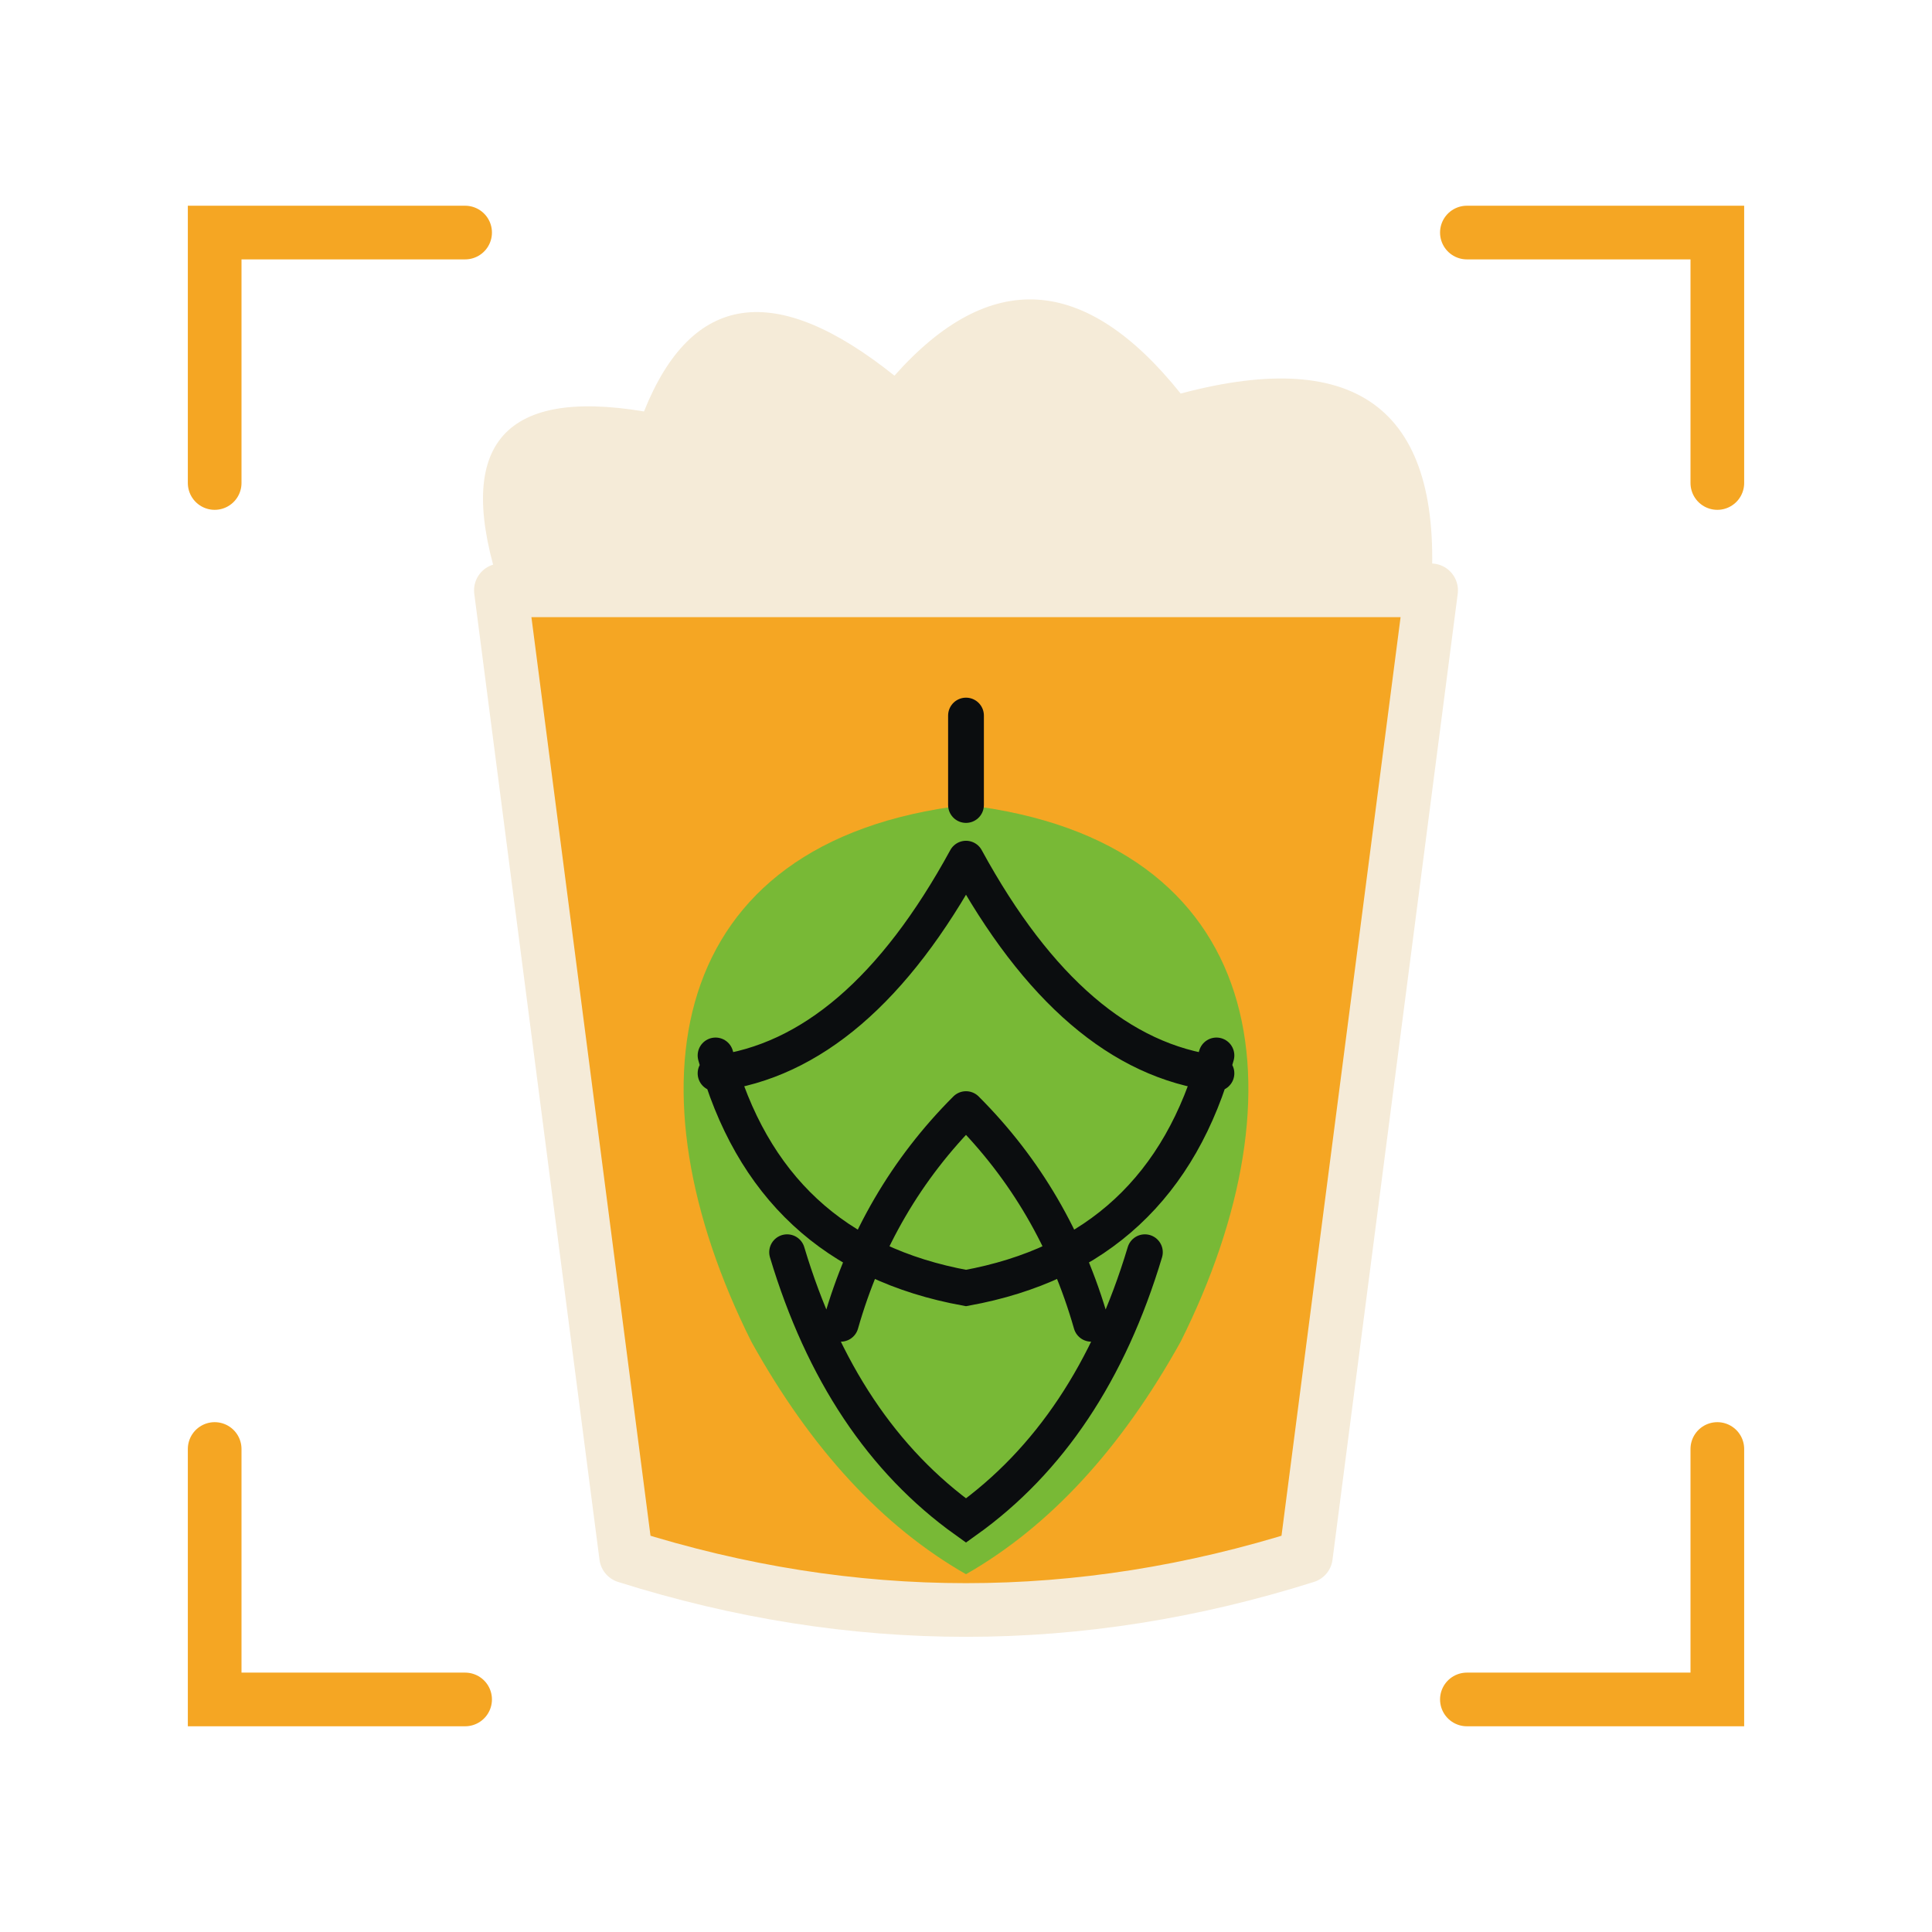
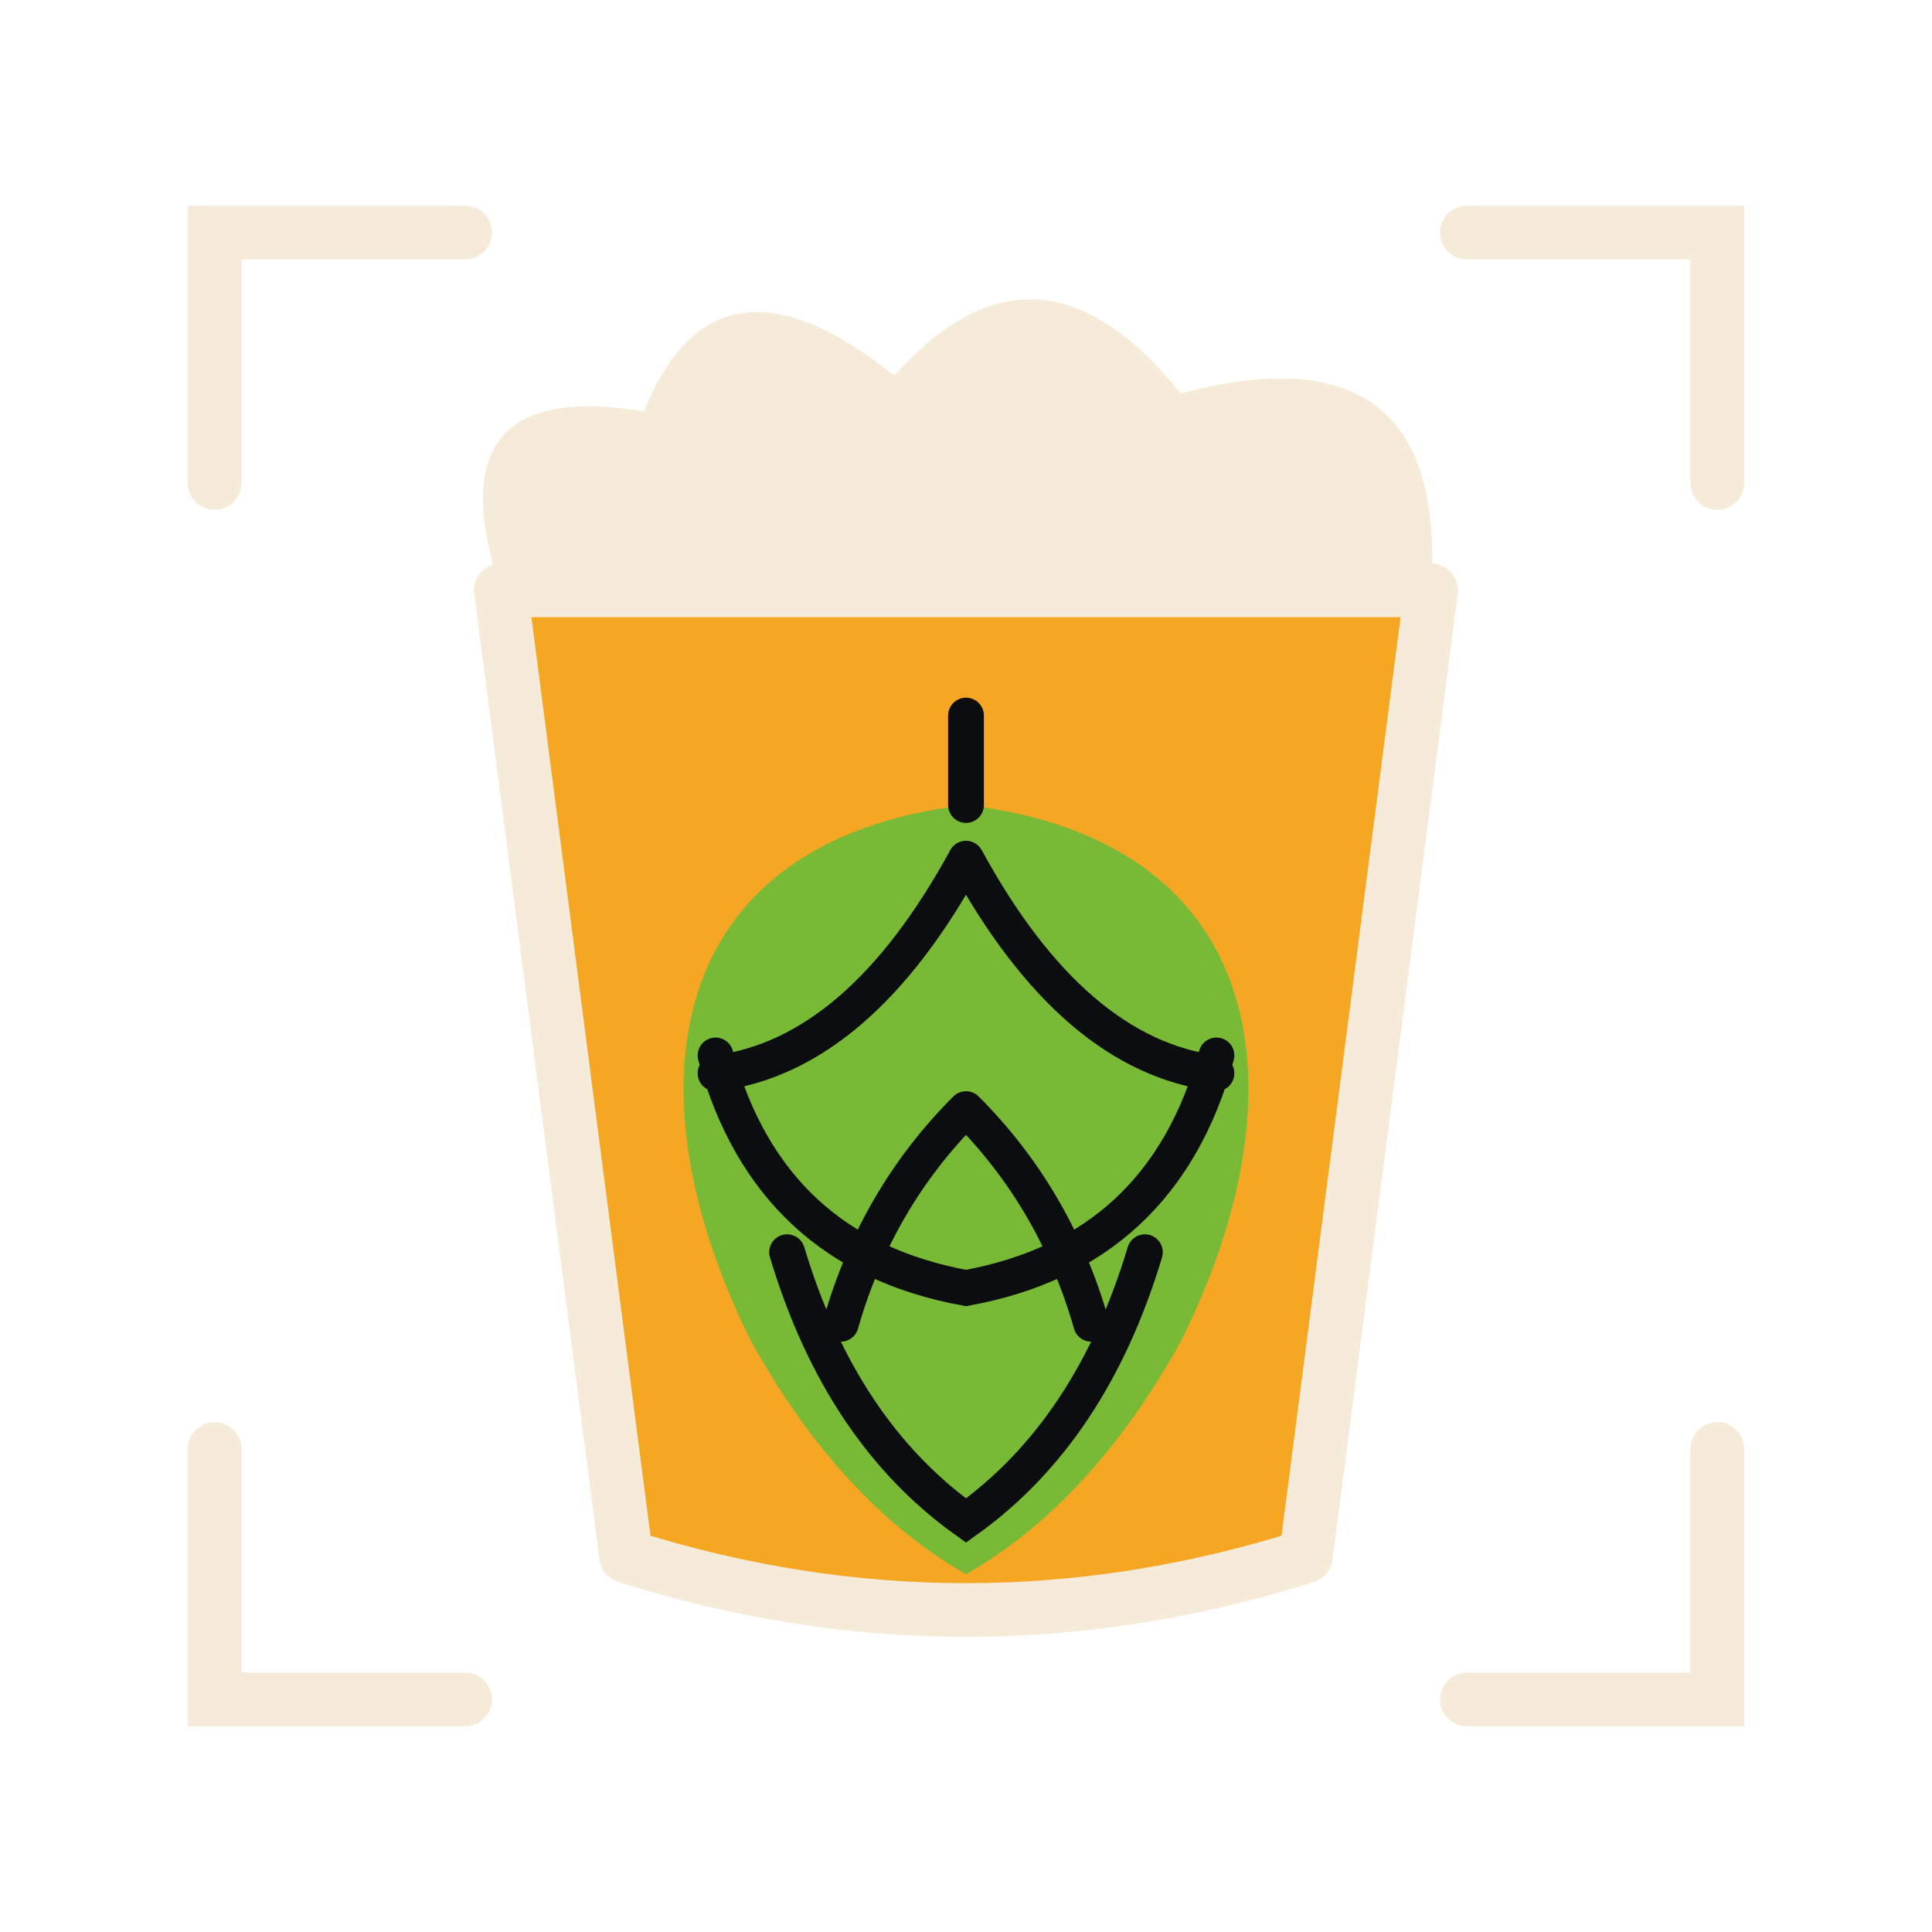
<svg xmlns="http://www.w3.org/2000/svg" viewBox="0 0 108 108">
-   <path d="M12 27V13H26 M82 13H96V27 M96 81V95H82 M26 95H12V81" fill="none" stroke="#F5A623" stroke-width="3" stroke-linecap="round" />
+   <path d="M12 27V13H26 M82 13H96V27 M96 81V95H82 M26 95H12V81" fill="none" stroke="#F5EBD8" stroke-width="3" stroke-linecap="round" />
  <path d="M28 33H80L73 87Q54 93 35 87Z" fill="#F5A623" />
  <path d="M28 33Q24 21 36 23Q40 13 50 21Q58 12 66 22Q81 18 80 33Z" fill="#F5EBD8" />
  <path d="M28 33H80L73 87Q54 93 35 87Z" fill="none" stroke="#F5EBD8" stroke-width="3" stroke-linejoin="round" />
  <path d="M54 45C37 47 35 61 42 75Q47 84 54 88Q61 84 66 75C73 61 71 47 54 45Z" fill="#78B936" />
  <path d="M54 45V40 M54 48Q48 59 40 60 M54 48Q60 59 68 60 M40 59Q43 70 54 72Q65 70 68 59 M44 70Q47 80 54 85Q61 80 64 70 M54 62Q49 67 47 74 M54 62Q59 67 61 74" fill="none" stroke="#0B0D0F" stroke-width="2" stroke-linecap="round" />
</svg>
